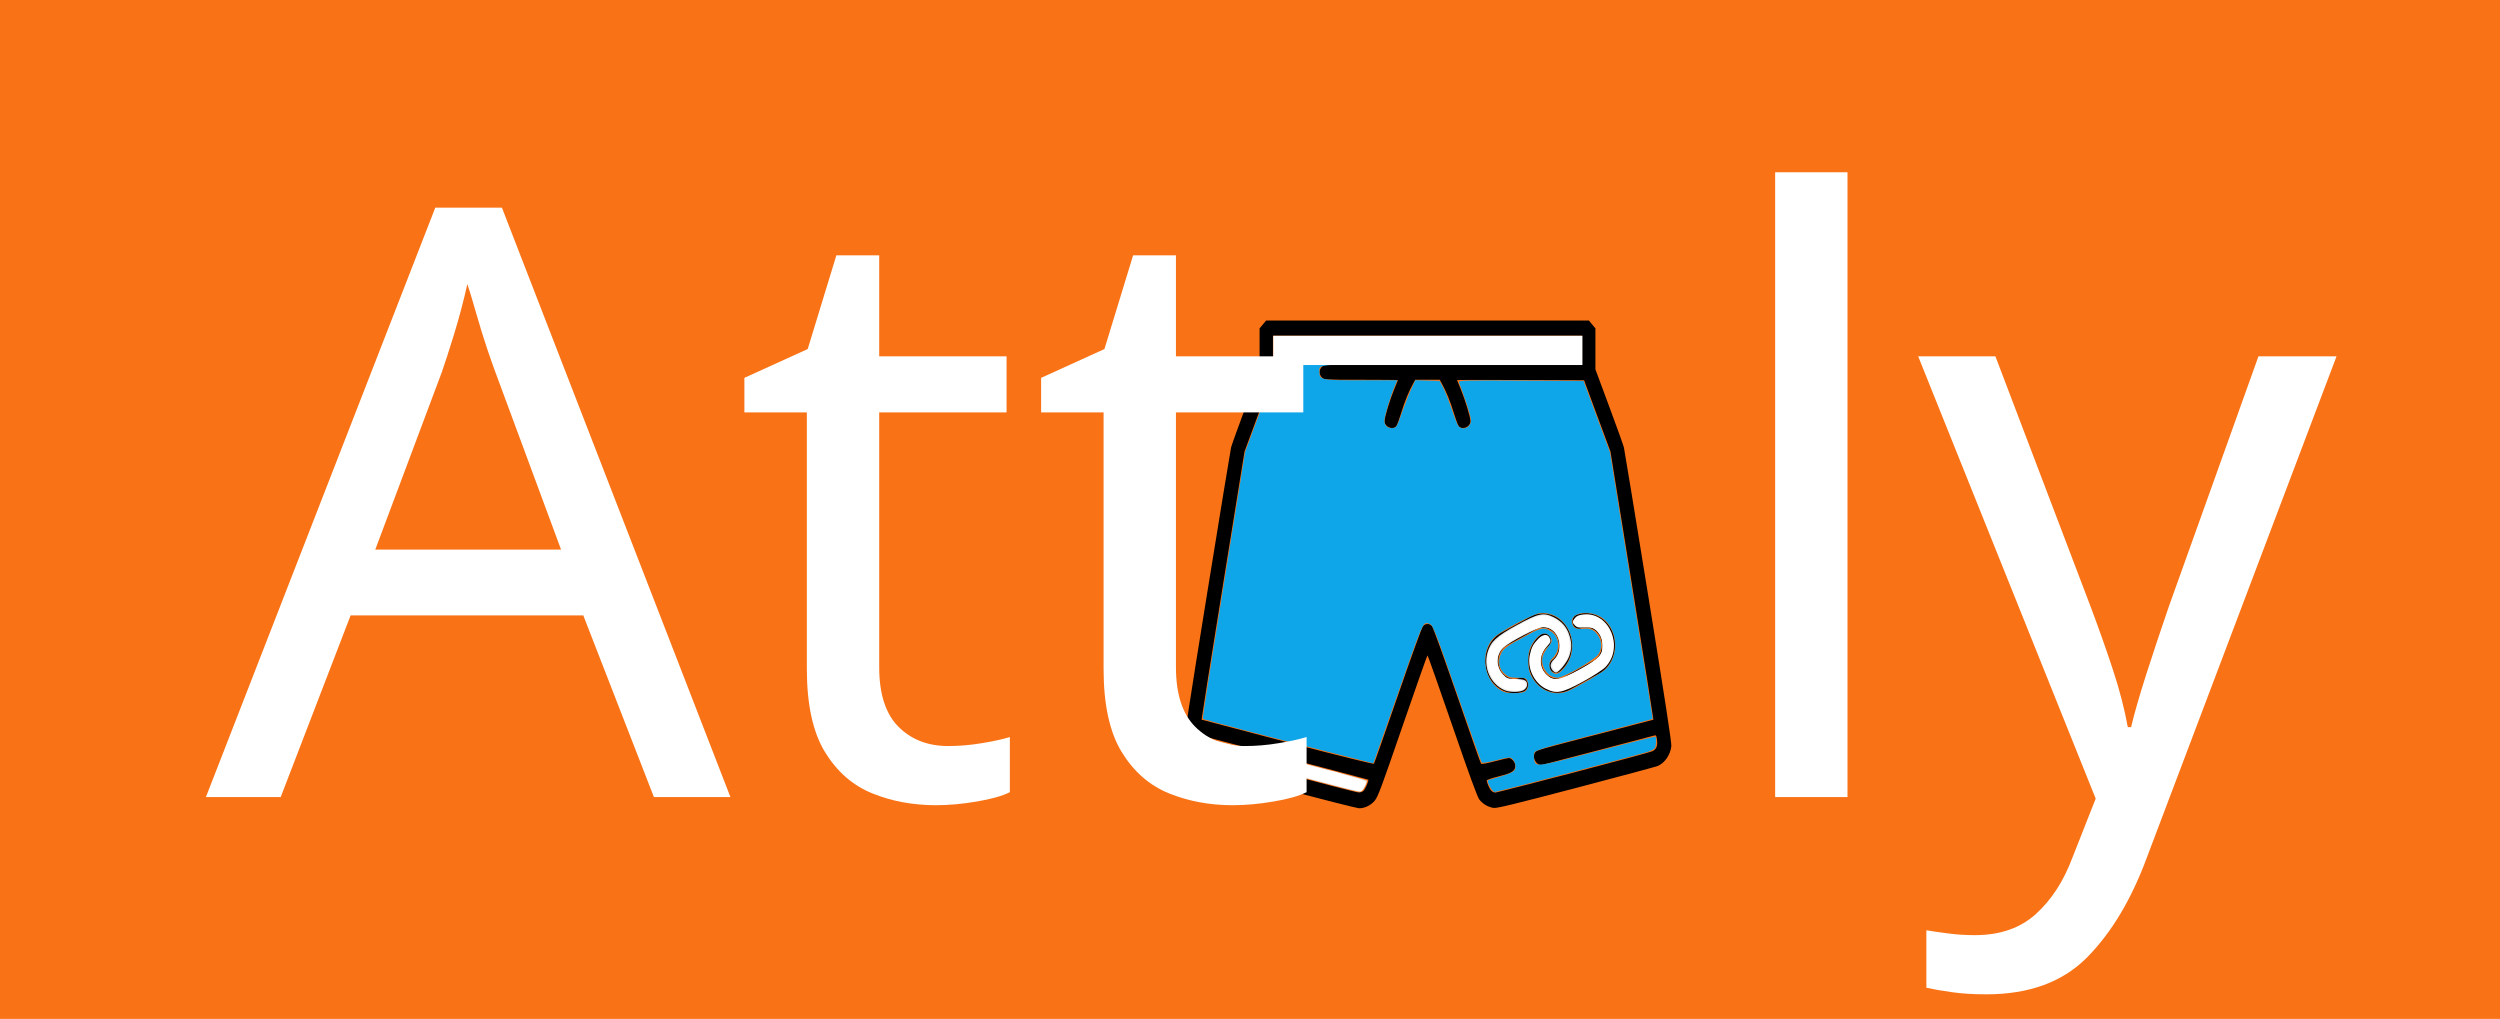
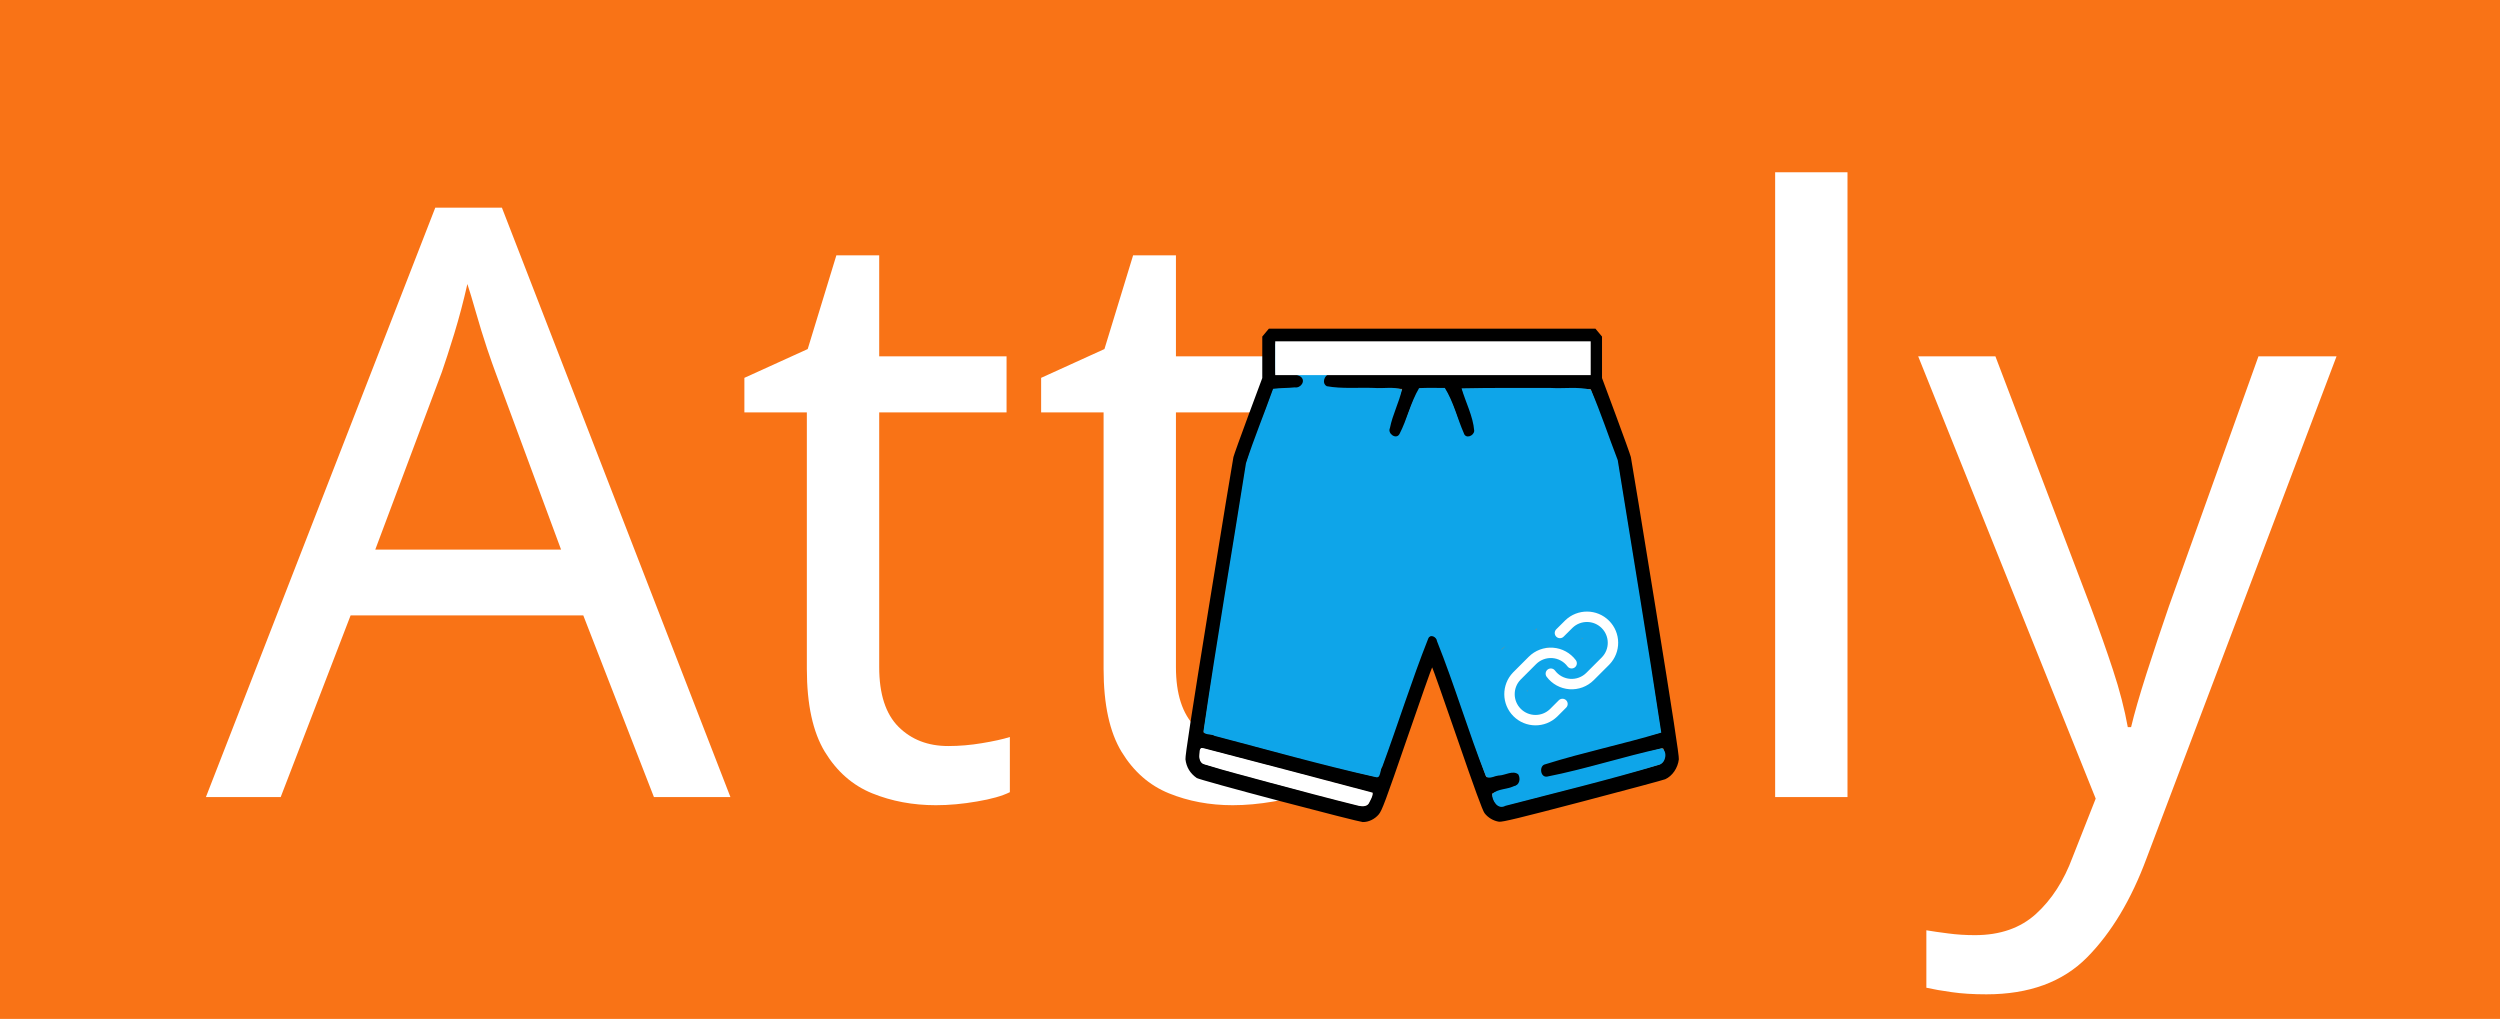
- <svg xmlns="http://www.w3.org/2000/svg" width="1030.518" height="420" viewBox="0 0 272.658 111.125" version="1.1" id="svg5" xml:space="preserve">
-   <defs id="defs2">
-     <rect x="-135.586" y="467.017" width="1542.287" height="775.851" id="rect19476" />
-     <rect x="-165.716" y="-146.885" width="1453.78" height="659.097" id="rect19429" />
-   </defs>
-   <g id="layer1" transform="translate(-3.044627,-237.8257)">
-     <rect style="fill:#f97316;fill-opacity:1;stroke:none;stroke-width:17.434;stroke-opacity:1" id="rect15052" width="272.658" height="111.125" x="3.045" y="237.826" />
-     <g id="g19519" transform="translate(20.39751,6.534817)">
-       <g id="g6716" transform="matrix(0.804154,0,0,0.804154,92.9708,211.9239)">
-         <path style="fill:#000000;stroke-width:0.136" d="m 35.92,130.866 c -5.897,-1.555 -10.876,-2.934 -11.063,-3.065 -0.89,-0.621 -1.391,-1.448 -1.517,-2.509 -0.052,-0.436 0.818,-6.101 3.114,-20.288 1.752,-10.826 3.244,-19.927 3.316,-20.226 0.072,-0.298 0.972,-2.805 2,-5.571 l 1.869,-5.029 v -2.78 -2.78 l 0.443,-0.531 0.443,-0.531 h 21.887 21.887 l 0.443,0.531 0.443,0.531 v 2.78 2.78 l 1.869,5.029 c 1.028,2.766 1.928,5.273 1.999,5.571 0.072,0.298 1.564,9.4 3.316,20.226 2.29,14.149 3.165,19.853 3.114,20.288 -0.138,1.169 -0.866,2.237 -1.823,2.67 -0.213,0.097 -5.192,1.436 -11.063,2.977 -8.515,2.234 -10.786,2.784 -11.225,2.719 -0.752,-0.113 -1.485,-0.549 -1.939,-1.153 -0.27,-0.36 -1.324,-3.244 -3.661,-10.023 -1.805,-5.235 -3.317,-9.518 -3.36,-9.518 -0.043,0 -1.56,4.301 -3.37,9.557 -2.917,8.468 -3.349,9.625 -3.786,10.151 -0.536,0.645 -1.375,1.047 -2.151,1.031 -0.254,-0.005 -5.287,-1.282 -11.184,-2.837 z m 11.783,0.502 c 0.252,-0.194 0.793,-1.436 0.673,-1.545 -0.028,-0.025 -5.117,-1.37 -11.308,-2.989 -6.191,-1.619 -11.355,-2.975 -11.475,-3.013 -0.173,-0.056 -0.235,0.059 -0.304,0.562 -0.108,0.789 -0.001,1.172 0.407,1.466 0.315,0.227 20.771,5.692 21.403,5.718 0.18,0.007 0.452,-0.082 0.604,-0.199 z m 28.465,-2.488 c 5.68,-1.486 10.517,-2.796 10.749,-2.912 0.551,-0.275 0.733,-0.731 0.62,-1.559 -0.072,-0.525 -0.133,-0.643 -0.307,-0.587 -0.266,0.085 -14.676,3.853 -15.244,3.985 -0.791,0.185 -1.469,-1.015 -0.956,-1.694 0.219,-0.29 0.344,-0.326 8.736,-2.509 3.985,-1.036 7.265,-1.898 7.288,-1.915 0.023,-0.017 -1.278,-8.206 -2.892,-18.199 l -2.934,-18.168 -1.788,-4.832 -1.788,-4.832 -8.614,-0.037 c -4.738,-0.02 -8.614,-0.013 -8.614,0.016 0,0.029 0.226,0.589 0.501,1.245 0.572,1.36 1.31,3.795 1.31,4.321 0,0.787 -1.109,1.255 -1.59,0.671 -0.114,-0.138 -0.416,-0.953 -0.672,-1.812 C 59.537,78.6 58.932,77.121 58.331,76.049 L 58.073,75.587 h -1.661 -1.661 l -0.259,0.462 c -0.601,1.071 -1.206,2.551 -1.641,4.013 -0.256,0.859 -0.558,1.674 -0.672,1.812 -0.481,0.584 -1.59,0.115 -1.59,-0.671 0,-0.526 0.738,-2.961 1.31,-4.321 0.276,-0.656 0.501,-1.215 0.501,-1.244 0,-0.028 -2.252,-0.051 -5.006,-0.051 -4.961,0 -5.008,-0.003 -5.305,-0.309 -0.49,-0.505 -0.382,-1.269 0.227,-1.615 0.316,-0.179 2.741,-0.208 17.711,-0.208 H 77.373 V 71.537 69.618 H 56.412 35.45 v 1.919 1.919 h 1.339 c 1.534,0 2.057,0.151 2.266,0.653 0.205,0.495 0.186,0.675 -0.118,1.1 -0.26,0.363 -0.303,0.371 -2.016,0.41 l -1.75,0.039 -1.788,4.832 -1.788,4.832 -2.934,18.168 c -1.614,9.993 -2.915,18.182 -2.892,18.199 0.023,0.017 5.268,1.398 11.656,3.069 7.111,1.861 11.657,2.987 11.724,2.905 0.061,-0.073 1.52,-4.227 3.243,-9.229 1.756,-5.099 3.252,-9.236 3.404,-9.415 0.347,-0.409 0.882,-0.409 1.229,0 0.152,0.179 1.648,4.316 3.404,9.415 1.723,5.002 3.182,9.156 3.243,9.229 0.068,0.082 0.775,-0.041 1.836,-0.32 0.949,-0.249 1.815,-0.453 1.925,-0.453 0.386,0 0.881,0.568 0.881,1.012 0,0.746 -0.413,1.019 -2.232,1.471 -0.907,0.225 -1.648,0.479 -1.647,0.563 0.001,0.084 0.112,0.418 0.246,0.742 0.249,0.602 0.551,0.891 0.94,0.899 0.12,0.003 4.866,-1.211 10.545,-2.697 z M 64.304,117.226 c -34.444,-55.792 -17.222,-27.896 0,0 z m 4.741,-2.972 c -37.604,-53.811 -18.802,-26.905 0,0 z m 2.823,3.677 c -39.487,-56.262 -19.743,-28.131 0,0 z" id="path2593" />
-         <path d="m 79.662,115.447 c 1.944,-1.072 2.728,-3.669 1.752,-5.804 -0.864,-1.89 -2.844,-2.816 -4.682,-2.19 l -0.051,0.016 c -0.46,0.157 -0.717,0.693 -0.573,1.196 0.144,0.503 0.631,0.787 1.089,0.63 l 0.051,-0.016 c 1.026,-0.348 2.129,0.167 2.609,1.221 0.544,1.19 0.107,2.638 -0.977,3.236 l -3.862,2.134 c -1.084,0.598 -2.402,0.118 -2.946,-1.073 -0.482,-1.054 -0.199,-2.334 0.667,-3.027 l 0.042,-0.035 c 0.39,-0.312 0.473,-0.911 0.191,-1.335 -0.282,-0.424 -0.83,-0.52 -1.216,-0.21 l -0.042,0.035 c -1.556,1.241 -2.064,3.539 -1.2,5.429 0.976,2.135 3.34,2.996 5.284,1.924 z m -13.227,-5.553 c -1.944,1.072 -2.728,3.669 -1.752,5.804 0.864,1.89 2.844,2.816 4.682,2.19 l 0.051,-0.016 c 0.46,-0.157 0.717,-0.693 0.573,-1.196 -0.144,-0.503 -0.631,-0.787 -1.089,-0.63 l -0.051,0.016 c -1.026,0.348 -2.129,-0.167 -2.609,-1.221 -0.543,-1.193 -0.106,-2.641 0.978,-3.238 l 3.861,-2.132 c 1.084,-0.598 2.402,-0.118 2.946,1.073 0.482,1.054 0.199,2.334 -0.668,3.03 l -0.042,0.035 c -0.39,0.312 -0.473,0.911 -0.191,1.335 0.282,0.424 0.83,0.52 1.216,0.21 l 0.042,-0.035 c 1.557,-1.244 2.064,-3.542 1.201,-5.432 -0.976,-2.135 -3.34,-2.996 -5.284,-1.924 z" id="path2590" style="stroke-width:0.029" />
-         <path style="fill:#0ea5e9;fill-opacity:1;stroke:none;stroke-width:1.997;stroke-opacity:1" d="m 246.241,495.846 c -0.535,-0.641 -1.317,-1.973 -1.737,-2.961 -0.649,-1.526 -0.594,-1.845 0.371,-2.121 12.682,-3.633 13.452,-4.043 13.452,-7.172 0,-1.042 -0.604,-2.498 -1.342,-3.236 -1.453,-1.453 -1.06,-1.483 -10.238,0.785 -2.89,0.714 -5.474,1.057 -5.742,0.761 -0.268,-0.296 -5.323,-14.403 -11.234,-31.349 -13.575,-38.92 -13.736,-39.324 -15.905,-39.868 -3.148,-0.79 -2.43,-2.462 -17.914,41.718 -4.941,14.098 -9.332,26.593 -9.757,27.766 l -0.773,2.133 -24.634,-6.247 c -29.215,-7.409 -62.28,-16.135 -62.689,-16.543 -0.307,-0.307 2.633,-19.08 14.425,-92.119 l 7.222,-44.731 6.81,-18.353 6.81,-18.353 h 6.539 c 6.292,0 6.581,-0.065 7.663,-1.716 0.847,-1.293 0.971,-2.151 0.504,-3.481 -0.884,-2.515 -3.226,-3.437 -8.755,-3.448 l -4.827,-0.01 v -6.991 -6.991 h 78.896 78.896 v 6.964 6.964 l -66.144,0.194 c -72.533,0.212 -68.345,-0.047 -68.345,4.232 0,4.147 0.685,4.284 21.43,4.284 h 18.47 l -1.254,2.926 c -2.12,4.946 -5.356,15.624 -5.356,17.674 0,2.621 1.665,4.155 4.238,3.904 2.008,-0.196 2.161,-0.45 4.842,-8.014 1.523,-4.296 3.688,-9.776 4.811,-12.176 l 2.042,-4.364 6.181,0.192 6.181,0.192 1.767,3.275 c 0.972,1.801 2.884,6.595 4.249,10.653 1.365,4.057 2.899,8.051 3.409,8.875 1.308,2.115 4.511,2.031 5.943,-0.155 0.94,-1.434 0.974,-2.118 0.258,-5.16 -0.685,-2.912 -3.763,-11.995 -5.646,-16.663 -0.448,-1.11 1.217,-1.162 31.671,-0.999 l 32.144,0.173 6.785,18.309 6.785,18.309 8.091,50.267 c 12.002,74.568 13.857,86.206 13.767,86.356 -0.045,0.075 -12.205,3.323 -27.021,7.218 -33.253,8.741 -33.532,8.831 -33.819,10.856 -0.122,0.861 -0.043,2.276 0.174,3.143 0.882,3.516 1.199,3.47 32.423,-4.709 16.165,-4.234 29.528,-7.56 29.697,-7.391 0.682,0.682 0.383,5.01 -0.413,5.969 -0.469,0.565 -2.4,1.476 -4.291,2.026 -10.258,2.982 -76.657,20.367 -77.787,20.367 -0.191,0 -0.785,-0.524 -1.321,-1.165 z m 16.351,-50.077 c 2.012,-0.765 2.866,-3.447 1.825,-5.732 -0.668,-1.467 -1.131,-1.615 -5.027,-1.615 -3.638,0 -4.601,-0.261 -6.327,-1.714 -3.005,-2.528 -3.89,-6.112 -2.444,-9.897 1.239,-3.244 2.51,-4.178 14.433,-10.604 6.388,-3.443 7.932,-3.684 11.124,-1.738 4.959,3.024 5.389,10.137 0.86,14.236 -2.639,2.388 -1.164,7.718 2.135,7.718 2.238,0 6.298,-4.924 7.516,-9.117 3.428,-11.791 -5.177,-23.435 -16.201,-21.924 -3.154,0.432 -19.054,8.813 -22.56,11.892 -8.668,7.611 -6.019,24.2 4.541,28.438 2.047,0.822 8.022,0.855 10.123,0.056 z m 22.046,-0.241 c 4.377,-1.701 18.017,-9.555 19.97,-11.499 8.63,-8.588 5.2,-25.095 -5.858,-28.191 -6.632,-1.857 -12.455,0.468 -11.467,4.578 0.629,2.615 2.056,3.341 5.715,2.908 3.768,-0.446 5.916,0.631 7.967,3.995 1.741,2.856 1.657,6.397 -0.217,9.179 -1.897,2.814 -17.736,11.888 -20.784,11.906 -3.16,0.019 -6.024,-2.146 -7.317,-5.531 -1.367,-3.579 -0.75,-6.23 2.36,-10.144 2.25,-2.831 2.351,-3.428 0.924,-5.465 -1.634,-2.333 -4.407,-1.948 -6.967,0.969 -3.045,3.468 -4.158,6.556 -4.158,11.533 0,5.016 1.114,8.065 4.25,11.638 3.922,4.467 10.333,6.164 15.582,4.124 z" id="path4315" transform="scale(0.2645833)" />
-         <path style="fill:#e6e6e6;fill-opacity:1;stroke:none;stroke-width:1.997;stroke-opacity:1" d="m 163.451,493.291 c -14.845,-3.845 -46.392,-12.307 -58.589,-15.716 -4.028,-1.126 -7.698,-2.513 -8.156,-3.084 -0.94,-1.171 -1.129,-5.181 -0.269,-5.712 0.599,-0.37 84.954,21.65 85.667,22.363 0.493,0.493 -1.523,4.648 -2.6,5.361 -1.051,0.696 -0.686,0.769 -16.052,-3.211 z" id="path5838" transform="scale(0.2645833)" />
-         <path style="fill:#e6e6e6;fill-opacity:1;stroke:none;stroke-width:1.997;stroke-opacity:1" d="m 252.667,444.821 c -7.162,-3.129 -10.95,-11.586 -8.683,-19.385 1.614,-5.551 4.425,-8.174 14.941,-13.942 11.192,-6.139 13.689,-6.679 18.956,-4.103 4.14,2.025 6.847,5.199 8.161,9.566 1.194,3.967 1.152,6.543 -0.168,10.419 -1.055,3.096 -5.317,8.382 -6.758,8.382 -1.236,0 -2.814,-2.022 -2.814,-3.606 0,-0.833 0.641,-2.084 1.423,-2.782 6.222,-5.544 2.632,-16.903 -5.344,-16.912 -2.477,-0.003 -16.976,7.553 -20.199,10.527 -3.917,3.614 -4.01,9.759 -0.208,13.79 2.055,2.179 2.431,2.312 6.515,2.312 4.731,0 6.089,0.818 5.713,3.442 -0.12,0.835 -0.967,1.896 -1.882,2.357 -2.148,1.083 -7.102,1.049 -9.654,-0.066 z" id="path5842" transform="scale(0.2645833)" />
-         <path style="fill:#ffffff;fill-opacity:1;stroke:none;stroke-width:1.997;stroke-opacity:1" d="m 273.84,444.085 c -6.079,-3.079 -9.666,-10.73 -8.167,-17.421 0.87,-3.884 1.639,-5.363 4.181,-8.049 2.307,-2.438 4.726,-2.806 5.758,-0.876 1.022,1.909 0.883,2.412 -1.326,4.83 -3.891,4.257 -3.981,10.341 -0.209,14.113 3.747,3.747 6.624,3.296 17.537,-2.746 9.524,-5.273 11.32,-7.192 11.316,-12.091 -0.003,-3.454 -1.662,-6.707 -4.304,-8.438 -1.252,-0.82 -2.615,-1.031 -5.114,-0.791 -2.729,0.262 -3.655,0.08 -4.65,-0.915 -1.545,-1.545 -1.549,-2.048 -0.035,-3.918 0.865,-1.068 2.146,-1.581 4.513,-1.809 13.285,-1.277 20.748,17.034 11.023,27.044 -1.336,1.375 -6.473,4.703 -11.417,7.396 -10.845,5.907 -13.632,6.442 -19.107,3.67 z" id="path5844" transform="scale(0.2645833)" />
-         <path style="fill:#ffffff;fill-opacity:1;stroke:none;stroke-width:1.997;stroke-opacity:1" d="m 176.743,496.277 c -1.478,-0.264 -10.765,-2.629 -20.639,-5.257 -9.874,-2.628 -18.565,-4.845 -19.313,-4.928 -0.748,-0.083 -1.647,-0.324 -1.997,-0.536 -0.351,-0.213 -7.489,-2.234 -15.863,-4.491 -19.328,-5.211 -22.367,-6.325 -22.471,-8.236 -0.086,-1.582 0.1,-3.338 0.386,-3.636 0.208,-0.217 23.982,5.82 49.627,12.603 9.704,2.567 18.255,4.737 19.003,4.823 0.748,0.086 1.647,0.331 1.997,0.544 0.351,0.213 3.709,1.211 7.462,2.217 3.753,1.006 6.812,2.161 6.796,2.566 -0.015,0.406 -0.54,1.654 -1.165,2.774 -1.065,1.907 -1.308,2.006 -3.824,1.557 z" id="path5915" transform="scale(0.2645833)" />
-         <path style="fill:#ffffff;fill-opacity:1;stroke:none;stroke-width:1.997;stroke-opacity:1" d="m 251.335,443.556 c -5.212,-2.939 -8.405,-10.05 -7.341,-16.347 1.072,-6.343 5.534,-10.426 18.843,-17.242 7.637,-3.911 10.524,-4.352 14.666,-2.239 5.318,2.713 8.074,6.813 8.619,12.821 0.425,4.685 -0.809,8.343 -4.118,12.213 -1.918,2.244 -2.468,2.548 -3.49,1.929 -1.716,-1.039 -1.882,-3.474 -0.352,-5.157 2.109,-2.319 2.801,-4.15 2.801,-7.414 0,-5.676 -3.409,-9.669 -8.246,-9.659 -1.958,0.004 -4.596,0.947 -9.24,3.303 -11.899,6.036 -14.472,8.586 -14.472,14.346 0,4.506 3.732,9.208 7.094,8.938 1.042,-0.084 2.343,0.026 2.893,0.243 0.549,0.218 1.748,0.485 2.663,0.595 2.105,0.252 2.705,3.028 0.935,4.323 -1.957,1.431 -8.201,1.068 -11.254,-0.654 z" id="path5917" transform="scale(0.2645833)" />
-         <path style="fill:#ffffff;fill-opacity:1;stroke:none;stroke-width:1.997;stroke-opacity:1" d="m 274.638,443.975 c -2.949,-1.552 -5.598,-4.21 -7.194,-7.218 -1.95,-3.676 -1.952,-10.299 -0.004,-13.982 1.936,-3.66 4.387,-5.818 6.3,-5.548 2.302,0.326 2.279,2.552 -0.055,5.489 -3.643,4.584 -3.532,10.355 0.272,14.159 3.45,3.45 6.445,3.147 15.777,-1.599 4.146,-2.108 8.767,-5.031 10.345,-6.544 2.709,-2.596 2.853,-2.926 2.853,-6.543 0,-6.844 -2.6,-9.735 -8.756,-9.735 -3.851,0 -5.892,-1.041 -5.892,-3.006 0,-1.612 2.837,-2.986 6.167,-2.986 10.419,0 17.122,12.395 12.125,22.422 -2.017,4.047 -6.436,7.369 -16.823,12.647 -7.638,3.881 -11.269,4.467 -15.117,2.442 z" id="path5919" transform="scale(0.2645833)" />
-         <rect style="fill:#ffffff;fill-opacity:1;stroke:none;stroke-width:0.821;stroke-opacity:1" id="rect5975" width="41.925" height="3.964" x="35.496" y="69.626" />
+ <svg xmlns="http://www.w3.org/2000/svg" width="272.658mm" height="111.125mm" viewBox="0 0 272.658 111.125" version="1.1" id="svg1" xml:space="preserve">
+   <defs id="defs1" />
+   <g id="layer1" transform="translate(68.331,-110.8604)">
+     <g id="layer1-4" transform="translate(-236.9904,45.50836)">
+       <g style="fill:none;stroke:currentColor;stroke-width:2;stroke-linecap:round;stroke-linejoin:round" id="g3" transform="matrix(0.6975373,0,0,0.6975373,256.0367,107.0348)">
+         <path d="m 10,13 a 5,5 0 0 0 7.54,0.54 l 3,-3 A 5,5 0 0 0 13.47,3.47 l -1.72,1.71" id="path1" style="fill:none;fill-opacity:1;stroke:#ffffff;stroke-opacity:1" />
+         <path d="M 14,11 A 5,5 0 0 0 6.46,10.46 l -3,3 a 5,5 0 0 0 7.07,7.07 l 1.71,-1.71" id="path2-8" style="fill:none;stroke:#ffffff;stroke-opacity:1" />
      </g>
-       <text xml:space="preserve" style="font-style:normal;font-weight:normal;font-size:89.654px;line-height:1.25;font-family:sans-serif;fill:#1f2937;fill-opacity:1;stroke:none;stroke-width:2.241" x="5.106" y="318.219" id="text11212">
-         <tspan id="tspan11210" style="font-style:normal;font-variant:normal;font-weight:normal;font-stretch:normal;font-family:Impact;-inkscape-font-specification:Impact;fill:#ffffff;fill-opacity:1;stroke-width:2.241" x="5.106" y="318.219">Att</tspan>
-       </text>
-       <text xml:space="preserve" style="font-style:normal;font-weight:normal;font-size:89.654px;line-height:1.25;font-family:sans-serif;fill:#1f2937;fill-opacity:1;stroke:none;stroke-width:2.241" x="168.626" y="318.219" id="text11212-5">
-         <tspan id="tspan11210-2" style="font-style:normal;font-variant:normal;font-weight:normal;font-stretch:normal;font-family:Impact;-inkscape-font-specification:Impact;fill:#ffffff;fill-opacity:1;stroke-width:2.241" x="168.626" y="318.219">ly</tspan>
-       </text>
+       <g id="layer1-2" transform="translate(165.6148,-172.4736)">
+         <rect style="fill:#f97316;fill-opacity:1;stroke:none;stroke-width:17.434;stroke-opacity:1" id="rect15052" width="272.658" height="111.125" x="3.045" y="237.826" />
+         <g id="g19519" transform="translate(20.39751,6.534817)">
+           <text xml:space="preserve" style="font-style:normal;font-weight:normal;font-size:89.654px;line-height:1.25;font-family:sans-serif;fill:#1f2937;fill-opacity:1;stroke:none;stroke-width:2.241" x="5.106" y="318.219" id="text11212">
+             <tspan id="tspan11210" style="font-style:normal;font-variant:normal;font-weight:normal;font-stretch:normal;font-family:Impact;-inkscape-font-specification:Impact;fill:#ffffff;fill-opacity:1;stroke-width:2.241" x="5.106" y="318.219">Att</tspan>
+           </text>
+           <text xml:space="preserve" style="font-style:normal;font-weight:normal;font-size:89.654px;line-height:1.25;font-family:sans-serif;fill:#1f2937;fill-opacity:1;stroke:none;stroke-width:2.241" x="168.626" y="318.219" id="text11212-5">
+             <tspan id="tspan11210-2" style="font-style:normal;font-variant:normal;font-weight:normal;font-stretch:normal;font-family:Impact;-inkscape-font-specification:Impact;fill:#ffffff;fill-opacity:1;stroke-width:2.241" x="168.626" y="318.219">ly</tspan>
+           </text>
+           <g id="layer1-4-7" transform="matrix(0.8135358,0,0,0.8135358,-62.18444,210.3095)">
+             <g id="g6716-1" transform="translate(190.69,2.292258)">
+               <path style="fill:#000000;stroke-width:0.136" d="m 35.92,130.866 c -5.897,-1.555 -10.876,-2.934 -11.063,-3.065 -0.89,-0.621 -1.391,-1.448 -1.517,-2.509 -0.052,-0.436 0.818,-6.101 3.114,-20.288 1.752,-10.826 3.244,-19.927 3.316,-20.226 0.072,-0.298 0.972,-2.805 2,-5.571 l 1.869,-5.029 v -2.78 -2.78 l 0.443,-0.531 0.443,-0.531 h 21.887 21.887 l 0.443,0.531 0.443,0.531 v 2.78 2.78 l 1.869,5.029 c 1.028,2.766 1.928,5.273 1.999,5.571 0.072,0.298 1.564,9.4 3.316,20.226 2.29,14.149 3.165,19.853 3.114,20.288 -0.138,1.169 -0.866,2.237 -1.823,2.67 -0.213,0.097 -5.192,1.436 -11.063,2.977 -8.515,2.234 -10.786,2.784 -11.225,2.719 -0.752,-0.113 -1.485,-0.549 -1.939,-1.153 -0.27,-0.36 -1.324,-3.244 -3.661,-10.023 -1.805,-5.235 -3.317,-9.518 -3.36,-9.518 -0.043,0 -1.56,4.301 -3.37,9.557 -2.917,8.468 -3.349,9.625 -3.786,10.151 -0.536,0.645 -1.375,1.047 -2.151,1.031 -0.254,-0.005 -5.287,-1.282 -11.184,-2.837 z m 11.783,0.502 c 0.252,-0.194 0.793,-1.436 0.673,-1.545 -0.028,-0.025 -5.117,-1.37 -11.308,-2.989 -6.191,-1.619 -11.355,-2.975 -11.475,-3.013 -0.173,-0.056 -0.235,0.059 -0.304,0.562 -0.108,0.789 -0.001,1.172 0.407,1.466 0.315,0.227 20.771,5.692 21.403,5.718 0.18,0.007 0.452,-0.082 0.604,-0.199 z m 28.465,-2.488 c 5.68,-1.486 10.517,-2.796 10.749,-2.912 0.551,-0.275 0.733,-0.731 0.62,-1.559 -0.072,-0.525 -0.133,-0.643 -0.307,-0.587 -0.266,0.085 -14.676,3.853 -15.244,3.985 -0.791,0.185 -1.469,-1.015 -0.956,-1.694 0.219,-0.29 0.344,-0.326 8.736,-2.509 3.985,-1.036 7.265,-1.898 7.288,-1.915 0.023,-0.017 -1.278,-8.206 -2.892,-18.199 l -2.934,-18.168 -1.788,-4.832 -1.788,-4.832 -8.614,-0.037 c -4.738,-0.02 -8.614,-0.013 -8.614,0.016 0,0.029 0.226,0.589 0.501,1.245 0.572,1.36 1.31,3.795 1.31,4.321 0,0.787 -1.109,1.255 -1.59,0.671 -0.114,-0.138 -0.416,-0.953 -0.672,-1.812 C 59.537,78.6 58.932,77.121 58.331,76.049 L 58.073,75.587 h -1.661 -1.661 l -0.259,0.462 c -0.601,1.071 -1.206,2.551 -1.641,4.013 -0.256,0.859 -0.558,1.674 -0.672,1.812 -0.481,0.584 -1.59,0.115 -1.59,-0.671 0,-0.526 0.738,-2.961 1.31,-4.321 0.276,-0.656 0.501,-1.215 0.501,-1.244 0,-0.028 -2.252,-0.051 -5.006,-0.051 -4.961,0 -5.008,-0.003 -5.305,-0.309 -0.49,-0.505 -0.382,-1.269 0.227,-1.615 0.316,-0.179 2.741,-0.208 17.711,-0.208 H 77.373 V 71.537 69.618 H 56.412 35.45 v 1.919 1.919 h 1.339 c 1.534,0 2.057,0.151 2.266,0.653 0.205,0.495 0.186,0.675 -0.118,1.1 -0.26,0.363 -0.303,0.371 -2.016,0.41 l -1.75,0.039 -1.788,4.832 -1.788,4.832 -2.934,18.168 c -1.614,9.993 -2.915,18.182 -2.892,18.199 0.023,0.017 5.268,1.398 11.656,3.069 7.111,1.861 11.657,2.987 11.724,2.905 0.061,-0.073 1.52,-4.227 3.243,-9.229 1.756,-5.099 3.252,-9.236 3.404,-9.415 0.347,-0.409 0.882,-0.409 1.229,0 0.152,0.179 1.648,4.316 3.404,9.415 1.723,5.002 3.182,9.156 3.243,9.229 0.068,0.082 0.775,-0.041 1.836,-0.32 0.949,-0.249 1.815,-0.453 1.925,-0.453 0.386,0 0.881,0.568 0.881,1.012 0,0.746 -0.413,1.019 -2.232,1.471 -0.907,0.225 -1.648,0.479 -1.647,0.563 0.001,0.084 0.112,0.418 0.246,0.742 0.249,0.602 0.551,0.891 0.94,0.899 0.12,0.003 4.866,-1.211 10.545,-2.697 z M 64.304,117.226 c -34.444,-55.792 -17.222,-27.896 0,0 z m 4.741,-2.972 c -37.604,-53.811 -18.802,-26.905 0,0 z m 2.823,3.677 c -39.487,-56.262 -19.743,-28.131 0,0 z" id="path2593-1" />
+               <path style="fill:#0ea5e9;fill-opacity:1;stroke-width:0;stroke-linejoin:bevel;paint-order:stroke fill markers" d="m 38.25,443.207 c -26.47,0.189 -53.16,-0.155 -79.492,0.367 0.137,5.072 -0.266,10.362 0.194,15.303 4.087,0.722 9,-0.877 12.65,1.457 2.749,2.115 0.019,5.964 -2.995,5.417 -3.617,0.397 -7.405,0.246 -10.973,0.736 -4.5,12.621 -9.689,25.059 -13.767,37.791 -7.103,45.086 -14.882,90.075 -21.442,135.24 -0.516,2.728 4.153,1.618 5.555,2.801 27.129,7.084 54.131,14.783 81.506,20.869 2.885,1.057 2.197,-3.888 3.491,-5.278 7.96,-21.549 14.802,-43.54 23.263,-64.884 0.925,-2.478 4.236,-0.88 4.429,1.293 8.991,22.466 15.828,45.78 24.712,68.288 1.539,2.164 4.825,-0.328 6.915,-0.204 2.967,-0.152 6.91,-2.761 9.566,-0.553 1.268,2.208 0.627,5.485 -2.229,5.965 -3.454,1.739 -8.224,1.221 -11.018,4.004 -0.127,3.257 2.89,8.117 6.691,5.964 26.034,-6.809 52.253,-13.076 78.013,-20.83 3.33,-1.068 4.264,-6.602 1.283,-8.351 -19.455,4.191 -38.54,10.522 -58.032,14.344 -3.611,0.724 -4.321,-5.617 -1.006,-6.227 19.335,-6.083 39.402,-10.201 58.74,-16.043 -6.933,-46.085 -14.698,-92.052 -22.061,-138.073 -4.583,-11.853 -8.551,-24.041 -13.59,-35.667 -6.572,-1.609 -13.636,-0.486 -20.376,-0.895 -15.045,0.029 -30.101,-0.127 -45.139,0.21 1.994,6.969 5.829,14.123 6.395,21.52 -0.162,2.601 -4.363,4.291 -5.276,1.156 -3.33,-7.564 -5.23,-15.849 -9.619,-22.898 -4.339,0.077 -8.766,-0.152 -13.052,0.112 -4.314,7.332 -6.067,15.862 -9.955,23.31 -1.723,2.92 -6.168,-0.355 -4.803,-3.111 1.306,-6.691 4.643,-12.977 6.096,-19.519 -4.417,-1.527 -9.559,-0.374 -14.209,-0.788 -7.918,-0.287 -16.089,0.521 -23.862,-0.864 -3.232,-1.678 -0.489,-7.419 2.811,-5.963 43.293,0 86.587,0 129.88,0 0.322,-5.191 0.339,-10.975 0,-16.165 -26.431,0.056 -52.861,0.111 -79.292,0.167 z M 113.827,588.186 c -1.043,1.196 -0.462,0.185 0.203,-0.245 z m -22.356,-0.213 c -0.807,0.921 -1.501,0.388 0,0 z m 22.606,4.767 c 1.196,1.043 0.185,0.462 -0.245,-0.203 z m -39.403,4.67 c -2.329,2.118 -1.671,1.168 0.006,-0.099 0.146,-0.121 1.087,-0.698 -0.006,0.099 z m 22.737,-0.301 c -1.834,1.235 -2.589,1.406 -0.596,0.203 0.187,-0.08 0.383,-0.215 0.596,-0.203 z m 10.231,16.894 c -0.893,1.128 -1.711,1.682 -0.304,0.262 -0.111,0.122 0.565,-0.567 0.304,-0.262 z m 20.53,1.174 c -0.774,0.742 1.239,-1.256 0,0 z m -41.412,4.35 c 0.509,0.231 -1.865,0.046 0,0 z m 9.094,3.607 c 0.983,1.055 -1.705,-1.683 0,0 z" id="path2" transform="matrix(0.2645833,0,0,0.2645833,46.3004,-47.80062)" />
+               <rect style="fill:#ffffff;fill-opacity:1;stroke:none;stroke-width:0.881;stroke-opacity:1" id="rect5975-5" width="42.295" height="4.53" x="35.373" y="69.256" />
+               <path style="fill:#ffffff;fill-opacity:1;stroke-width:0;stroke-linejoin:bevel;paint-order:stroke fill markers" d="m -78.725,648.482 c -1.126,0.617 -0.841,2.353 -1.006,3.446 -0.162,1.901 0.381,4.295 2.508,4.815 10.847,3.417 21.904,6.143 32.864,9.18 15.131,4.03 30.249,8.131 45.453,11.867 1.895,0.397 4.523,0.394 5.32,-1.786 0.736,-1.521 1.857,-3.211 1.662,-4.894 -28.428,-7.549 -56.878,-15.032 -85.342,-22.435 -0.481,-0.085 -0.966,-0.21 -1.457,-0.193 z" id="path3" transform="matrix(0.2645833,0,0,0.2645833,46.3004,-47.80062)" />
+             </g>
+             <g style="fill:none;stroke:currentColor;stroke-width:2;stroke-linecap:round;stroke-linejoin:round" id="g3-2" transform="matrix(0.6975373,0,0,0.6975373,256.0367,107.0348)">
+               <path d="m 10,13 a 5,5 0 0 0 7.54,0.54 l 3,-3 A 5,5 0 0 0 13.47,3.47 l -1.72,1.71" id="path1-7" style="fill:none;fill-opacity:1;stroke:#ffffff;stroke-opacity:1" />
+               <path d="M 14,11 A 5,5 0 0 0 6.46,10.46 l -3,3 a 5,5 0 0 0 7.07,7.07 l 1.71,-1.71" id="path2-8-6" style="fill:none;stroke:#ffffff;stroke-opacity:1" />
+             </g>
+           </g>
+         </g>
+       </g>
    </g>
  </g>
</svg>
